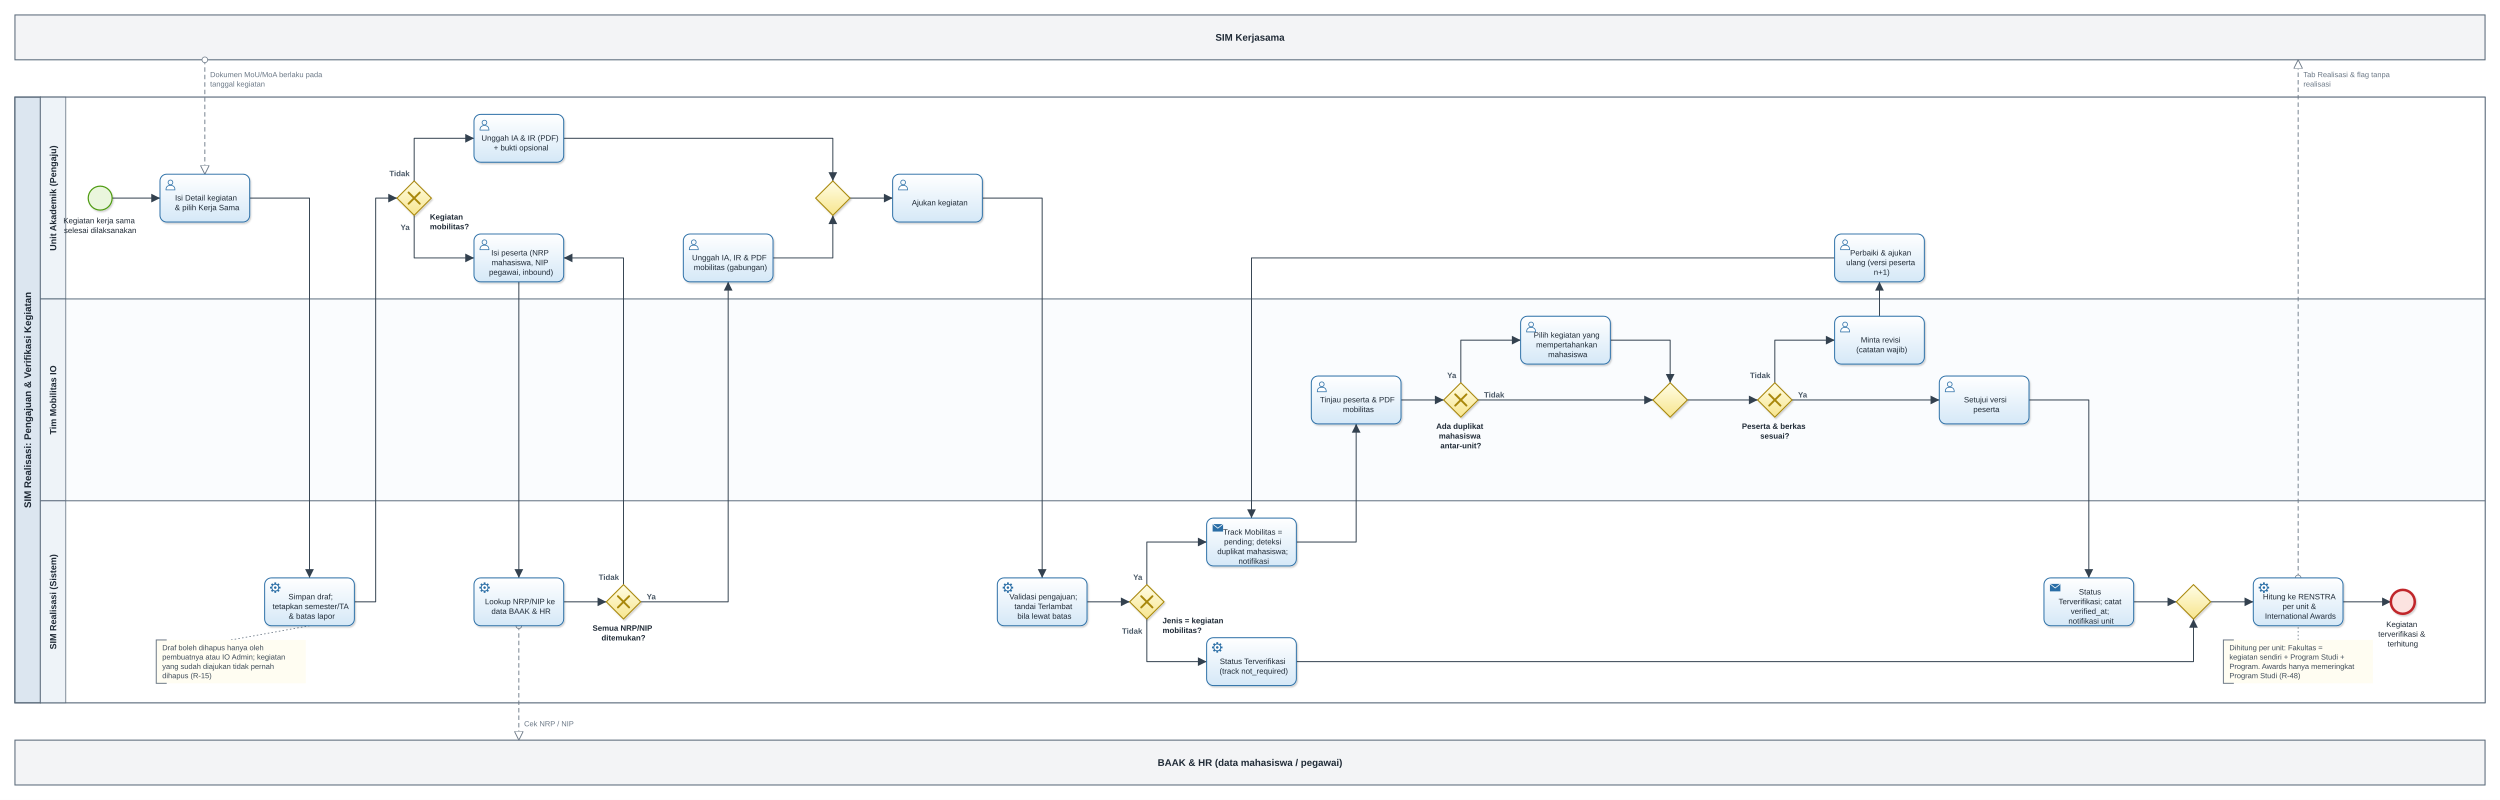
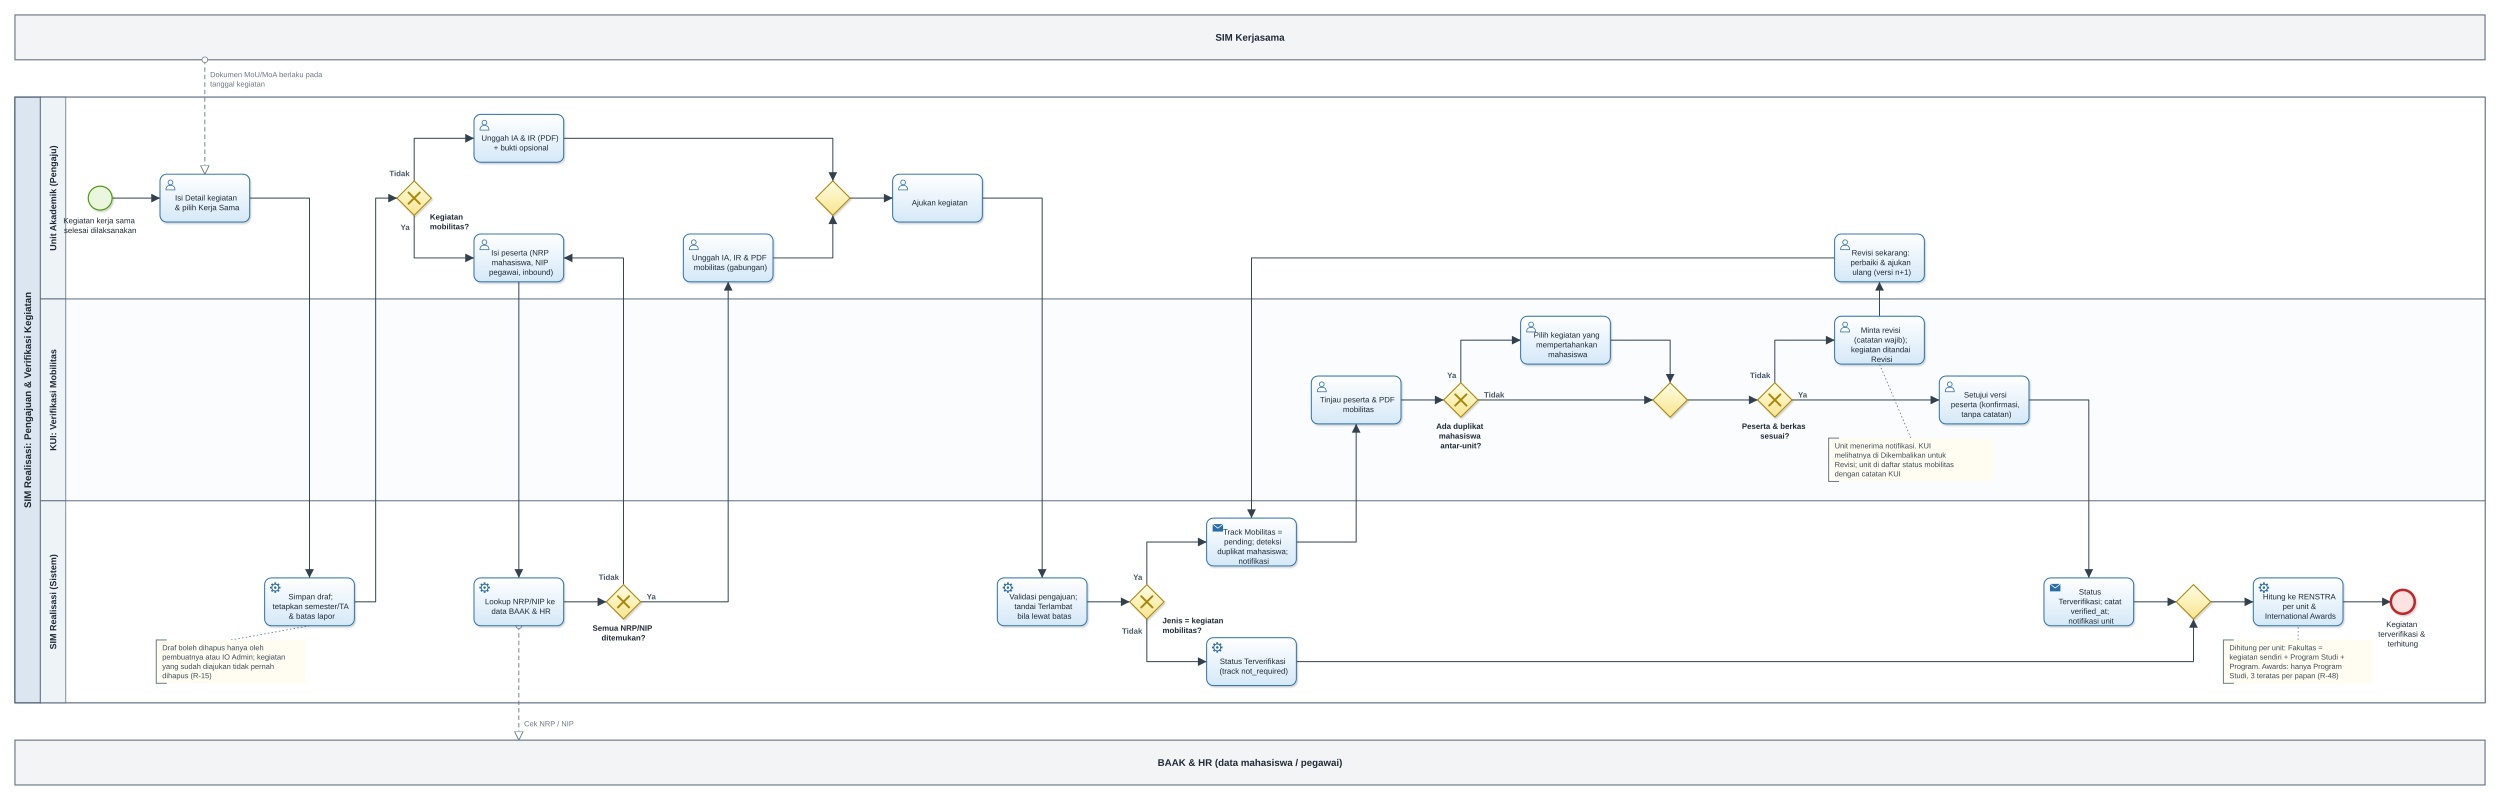
<svg xmlns="http://www.w3.org/2000/svg" viewBox="0 0 3344 1070" width="3344" height="1070" role="img" aria-label="SIM Realisasi: Pengajuan &amp; Verifikasi Kegiatan">
  <defs>
    <linearGradient id="gTask" x1="0" y1="0" x2="0" y2="1">
      <stop offset="0" stop-color="#FFFFFF" />
      <stop offset="1" stop-color="#D5E8F7" />
    </linearGradient>
    <linearGradient id="gGw" x1="0" y1="0" x2="0" y2="1">
      <stop offset="0" stop-color="#FFFDE6" />
      <stop offset="1" stop-color="#F7E58E" />
    </linearGradient>
    <filter id="shadow" x="-10%" y="-10%" width="130%" height="140%">
      <feDropShadow dx="1.5" dy="2" stdDeviation="1.4" flood-color="#000" flood-opacity="0.18" />
    </filter>
    <marker id="arr" viewBox="0 0 10 10" refX="10" refY="5" markerWidth="9" markerHeight="9" orient="auto-start-reverse">
      <path d="M0 0 L10 5 L0 10 z" fill="#33414F" />
    </marker>
    <marker id="marr" viewBox="0 0 10 10" refX="10" refY="5" markerWidth="10" markerHeight="10" orient="auto-start-reverse">
      <path d="M0 0 L10 5 L0 10 z" fill="#FFFFFF" stroke="#6A7785" stroke-width="1" />
    </marker>
    <marker id="mstart" viewBox="0 0 10 10" refX="5" refY="5" markerWidth="8" markerHeight="8">
      <circle cx="5" cy="5" r="4" fill="#FFFFFF" stroke="#6A7785" stroke-width="1" />
    </marker>
  </defs>
  <rect width="3344" height="1070" fill="#FFFFFF" />
  <rect x="20" y="20" width="3304" height="60" fill="#F3F4F6" stroke="#5B6B7B" stroke-width="1.4" />
  <text font-family="Segoe UI, Helvetica Neue, Arial, sans-serif" font-size="13" font-weight="600" fill="#1F2A36" text-anchor="middle">
    <tspan x="1672.0" y="54.5">SIM Kerjasama</tspan>
  </text>
  <rect x="20" y="990" width="3304" height="60" fill="#F3F4F6" stroke="#5B6B7B" stroke-width="1.4" />
  <text font-family="Segoe UI, Helvetica Neue, Arial, sans-serif" font-size="13" font-weight="600" fill="#1F2A36" text-anchor="middle">
    <tspan x="1672.0" y="1024.5">BAAK &amp; HR (data mahasiswa / pegawai)</tspan>
  </text>
  <rect x="20" y="130" width="3304" height="810" fill="#FFFFFF" stroke="#5B6B7B" stroke-width="1.6" />
  <rect x="20" y="130" width="34" height="810" fill="#DCE6F0" stroke="#5B6B7B" stroke-width="1.6" />
  <g transform="rotate(-90 37.0 535.0)">
    <text font-family="Segoe UI, Helvetica Neue, Arial, sans-serif" font-size="13" font-weight="700" fill="#1F2A36" text-anchor="middle">
      <tspan x="37.0" y="539.5">SIM Realisasi: Pengajuan &amp; Verifikasi Kegiatan</tspan>
    </text>
  </g>
  <rect x="54" y="130" width="3270" height="270" fill="#FFFFFF" stroke="#5B6B7B" stroke-width="1" />
  <rect x="54" y="130" width="34" height="270" fill="#EEF3F8" stroke="#5B6B7B" stroke-width="1" />
  <g transform="rotate(-90 71.0 265.0)">
    <text font-family="Segoe UI, Helvetica Neue, Arial, sans-serif" font-size="12" font-weight="600" fill="#1F2A36" text-anchor="middle">
      <tspan x="71.0" y="269.2">Unit Akademik (Pengaju)</tspan>
    </text>
  </g>
  <rect x="54" y="400" width="3270" height="270" fill="#FAFCFE" stroke="#5B6B7B" stroke-width="1" />
  <rect x="54" y="400" width="34" height="270" fill="#EEF3F8" stroke="#5B6B7B" stroke-width="1" />
  <g transform="rotate(-90 71.0 535.0)">
    <text font-family="Segoe UI, Helvetica Neue, Arial, sans-serif" font-size="12" font-weight="600" fill="#1F2A36" text-anchor="middle">
-       <tspan x="71.0" y="539.2">Tim Mobilitas IO</tspan>
+       <tspan x="71.0" y="539.2">KUI: Verifikasi Mobilitas</tspan>
    </text>
  </g>
  <rect x="54" y="670" width="3270" height="270" fill="#FFFFFF" stroke="#5B6B7B" stroke-width="1" />
  <rect x="54" y="670" width="34" height="270" fill="#EEF3F8" stroke="#5B6B7B" stroke-width="1" />
  <g transform="rotate(-90 71.0 805.0)">
    <text font-family="Segoe UI, Helvetica Neue, Arial, sans-serif" font-size="12" font-weight="600" fill="#1F2A36" text-anchor="middle">
      <tspan x="71.0" y="809.2">SIM Realisasi (Sistem)</tspan>
    </text>
  </g>
  <path d="M150.0 265.0 L214.0 265.0" fill="none" stroke="#33414F" stroke-width="1.3" stroke-linejoin="round" marker-end="url(#arr)" />
  <path d="M334.0 265.0 L414.0 265.0 L414.0 773.0" fill="none" stroke="#33414F" stroke-width="1.3" stroke-linejoin="round" marker-end="url(#arr)" />
  <path d="M474.0 805.0 L502.5 805.0 L502.5 265.0 L531.0 265.0" fill="none" stroke="#33414F" stroke-width="1.3" stroke-linejoin="round" marker-end="url(#arr)" />
  <path d="M554.0 242.0 L554.0 185.0 L634.0 185.0" fill="none" stroke="#33414F" stroke-width="1.3" stroke-linejoin="round" marker-end="url(#arr)" />
  <text font-family="Segoe UI, Helvetica Neue, Arial, sans-serif" font-size="10.5" font-weight="600" fill="#4A5866" text-anchor="end">
    <tspan x="548.0" y="235.7">Tidak</tspan>
  </text>
  <path d="M554.0 288.0 L554.0 345.0 L634.0 345.0" fill="none" stroke="#33414F" stroke-width="1.3" stroke-linejoin="round" marker-end="url(#arr)" />
  <text font-family="Segoe UI, Helvetica Neue, Arial, sans-serif" font-size="10.5" font-weight="600" fill="#4A5866" text-anchor="end">
    <tspan x="548.0" y="307.7">Ya</tspan>
  </text>
  <path d="M694.0 377.0 L694.0 773.0" fill="none" stroke="#33414F" stroke-width="1.3" stroke-linejoin="round" marker-end="url(#arr)" />
  <path d="M754.0 805.0 L811.0 805.0" fill="none" stroke="#33414F" stroke-width="1.3" stroke-linejoin="round" marker-end="url(#arr)" />
  <path d="M834.0 782.0 L834.0 345.0 L754.0 345.0" fill="none" stroke="#33414F" stroke-width="1.3" stroke-linejoin="round" marker-end="url(#arr)" />
  <text font-family="Segoe UI, Helvetica Neue, Arial, sans-serif" font-size="10.5" font-weight="600" fill="#4A5866" text-anchor="end">
    <tspan x="828.0" y="775.7">Tidak</tspan>
  </text>
  <path d="M857.0 805.0 L974.0 805.0 L974.0 377.0" fill="none" stroke="#33414F" stroke-width="1.3" stroke-linejoin="round" marker-end="url(#arr)" />
  <text font-family="Segoe UI, Helvetica Neue, Arial, sans-serif" font-size="10.5" font-weight="600" fill="#4A5866" text-anchor="start">
    <tspan x="865.0" y="801.7">Ya</tspan>
  </text>
  <path d="M754.0 185.0 L1114.0 185.0 L1114.0 242.0" fill="none" stroke="#33414F" stroke-width="1.3" stroke-linejoin="round" marker-end="url(#arr)" />
  <path d="M1034.0 345.0 L1114.0 345.0 L1114.0 288.0" fill="none" stroke="#33414F" stroke-width="1.3" stroke-linejoin="round" marker-end="url(#arr)" />
  <path d="M1137.0 265.0 L1194.0 265.0" fill="none" stroke="#33414F" stroke-width="1.3" stroke-linejoin="round" marker-end="url(#arr)" />
  <path d="M1314.0 265.0 L1394.0 265.0 L1394.0 773.0" fill="none" stroke="#33414F" stroke-width="1.3" stroke-linejoin="round" marker-end="url(#arr)" />
  <path d="M1454.0 805.0 L1511.0 805.0" fill="none" stroke="#33414F" stroke-width="1.3" stroke-linejoin="round" marker-end="url(#arr)" />
  <path d="M1534.0 782.0 L1534.0 725.0 L1614.0 725.0" fill="none" stroke="#33414F" stroke-width="1.3" stroke-linejoin="round" marker-end="url(#arr)" />
  <text font-family="Segoe UI, Helvetica Neue, Arial, sans-serif" font-size="10.5" font-weight="600" fill="#4A5866" text-anchor="end">
    <tspan x="1528.0" y="775.7">Ya</tspan>
  </text>
  <path d="M1534.0 828.0 L1534.0 885.0 L1614.0 885.0" fill="none" stroke="#33414F" stroke-width="1.3" stroke-linejoin="round" marker-end="url(#arr)" />
  <text font-family="Segoe UI, Helvetica Neue, Arial, sans-serif" font-size="10.5" font-weight="600" fill="#4A5866" text-anchor="end">
    <tspan x="1528.0" y="847.7">Tidak</tspan>
  </text>
  <path d="M1734.0 885.0 L2934.0 885.0 L2934.0 828.0" fill="none" stroke="#33414F" stroke-width="1.3" stroke-linejoin="round" marker-end="url(#arr)" />
  <path d="M1734.0 725.0 L1814.0 725.0 L1814.0 567.0" fill="none" stroke="#33414F" stroke-width="1.3" stroke-linejoin="round" marker-end="url(#arr)" />
  <path d="M1874.0 535.0 L1931.0 535.0" fill="none" stroke="#33414F" stroke-width="1.3" stroke-linejoin="round" marker-end="url(#arr)" />
  <path d="M1954.0 512.0 L1954.0 455.0 L2034.0 455.0" fill="none" stroke="#33414F" stroke-width="1.3" stroke-linejoin="round" marker-end="url(#arr)" />
  <text font-family="Segoe UI, Helvetica Neue, Arial, sans-serif" font-size="10.5" font-weight="600" fill="#4A5866" text-anchor="end">
    <tspan x="1948.0" y="505.7">Ya</tspan>
  </text>
  <path d="M1977.0 535.0 L2211.0 535.0" fill="none" stroke="#33414F" stroke-width="1.3" stroke-linejoin="round" marker-end="url(#arr)" />
  <text font-family="Segoe UI, Helvetica Neue, Arial, sans-serif" font-size="10.5" font-weight="600" fill="#4A5866" text-anchor="start">
    <tspan x="1985.0" y="531.7">Tidak</tspan>
  </text>
  <path d="M2154.0 455.0 L2234.0 455.0 L2234.0 512.0" fill="none" stroke="#33414F" stroke-width="1.3" stroke-linejoin="round" marker-end="url(#arr)" />
  <path d="M2257.0 535.0 L2351.0 535.0" fill="none" stroke="#33414F" stroke-width="1.3" stroke-linejoin="round" marker-end="url(#arr)" />
  <path d="M2374.0 512.0 L2374.0 455.0 L2454.0 455.0" fill="none" stroke="#33414F" stroke-width="1.3" stroke-linejoin="round" marker-end="url(#arr)" />
  <text font-family="Segoe UI, Helvetica Neue, Arial, sans-serif" font-size="10.5" font-weight="600" fill="#4A5866" text-anchor="end">
    <tspan x="2368.0" y="505.7">Tidak</tspan>
  </text>
  <path d="M2397.0 535.0 L2594.0 535.0" fill="none" stroke="#33414F" stroke-width="1.3" stroke-linejoin="round" marker-end="url(#arr)" />
  <text font-family="Segoe UI, Helvetica Neue, Arial, sans-serif" font-size="10.5" font-weight="600" fill="#4A5866" text-anchor="start">
    <tspan x="2405.0" y="531.7">Ya</tspan>
  </text>
  <path d="M2514.0 423.0 L2514.0 377.0" fill="none" stroke="#33414F" stroke-width="1.3" stroke-linejoin="round" marker-end="url(#arr)" />
  <path d="M2454.0 345.0 L1674.0 345.0 L1674.0 693.0" fill="none" stroke="#33414F" stroke-width="1.3" stroke-linejoin="round" marker-end="url(#arr)" />
  <path d="M2714.0 535.0 L2794.0 535.0 L2794.0 773.0" fill="none" stroke="#33414F" stroke-width="1.3" stroke-linejoin="round" marker-end="url(#arr)" />
  <path d="M2854.0 805.0 L2911.0 805.0" fill="none" stroke="#33414F" stroke-width="1.3" stroke-linejoin="round" marker-end="url(#arr)" />
  <path d="M2957.0 805.0 L3014.0 805.0" fill="none" stroke="#33414F" stroke-width="1.3" stroke-linejoin="round" marker-end="url(#arr)" />
  <path d="M3134.0 805.0 L3198.0 805.0" fill="none" stroke="#33414F" stroke-width="1.3" stroke-linejoin="round" marker-end="url(#arr)" />
  <path d="M274.0 80.0 L274.0 233.0" fill="none" stroke="#6A7785" stroke-width="1.2" stroke-dasharray="6 4" marker-start="url(#mstart)" marker-end="url(#marr)" />
  <text font-family="Segoe UI, Helvetica Neue, Arial, sans-serif" font-size="10" font-weight="normal" fill="#6A7785" text-anchor="start">
    <tspan x="281.0" y="103.2">Dokumen MoU/MoA berlaku pada</tspan>
    <tspan x="281.0" y="115.8">tanggal kegiatan</tspan>
  </text>
  <path d="M694.0 837.0 L694.0 990.0" fill="none" stroke="#6A7785" stroke-width="1.2" stroke-dasharray="6 4" marker-start="url(#mstart)" marker-end="url(#marr)" />
  <text font-family="Segoe UI, Helvetica Neue, Arial, sans-serif" font-size="10" font-weight="normal" fill="#6A7785" text-anchor="start">
    <tspan x="701.0" y="971.5">Cek NRP / NIP</tspan>
  </text>
-   <path d="M3074.0 773.0 L3074.0 80.0" fill="none" stroke="#6A7785" stroke-width="1.2" stroke-dasharray="6 4" marker-start="url(#mstart)" marker-end="url(#marr)" />
-   <text font-family="Segoe UI, Helvetica Neue, Arial, sans-serif" font-size="10" font-weight="normal" fill="#6A7785" text-anchor="start">
-     <tspan x="3081.0" y="103.2">Tab Realisasi &amp; flag tanpa</tspan>
-     <tspan x="3081.0" y="115.8">realisasi</tspan>
+   <path d="M2556.0 586.0 L2514.0 487.0" stroke="#6A7785" stroke-width="1.1" stroke-dasharray="2 3" fill="none" />
+   <rect x="2446.0" y="586.0" width="220" height="58" fill="#FFFDF2" stroke="none" />
+   <path d="M2460.0 586.0 H2446.0 V644.0 H2460.0" fill="none" stroke="#6A7785" stroke-width="1.3" />
+   <text font-family="Segoe UI, Helvetica Neue, Arial, sans-serif" font-size="10" font-weight="normal" fill="#3D4A57" text-anchor="start">
+     <tspan x="2454.0" y="599.8">Unit menerima notifikasi. KUI</tspan>
+     <tspan x="2454.0" y="612.2">melihatnya di Dikembalikan untuk</tspan>
+     <tspan x="2454.0" y="624.8">Revisi; unit di daftar status mobilitas</tspan>
+     <tspan x="2454.0" y="637.2">dengan catatan KUI</tspan>
  </text>
  <path d="M309.0 856.0 L414.0 837.0" stroke="#6A7785" stroke-width="1.1" stroke-dasharray="2 3" fill="none" />
  <rect x="209.0" y="856.0" width="200" height="58" fill="#FFFDF2" stroke="none" />
  <path d="M223.0 856.0 H209.0 V914.0 H223.0" fill="none" stroke="#6A7785" stroke-width="1.3" />
  <text font-family="Segoe UI, Helvetica Neue, Arial, sans-serif" font-size="10" font-weight="normal" fill="#3D4A57" text-anchor="start">
    <tspan x="217.0" y="869.8">Draf boleh dihapus hanya oleh</tspan>
    <tspan x="217.0" y="882.2">pembuatnya atau IO Admin; kegiatan</tspan>
    <tspan x="217.0" y="894.8">yang sudah diajukan tidak pernah</tspan>
    <tspan x="217.0" y="907.2">dihapus (R-15)</tspan>
  </text>
  <path d="M3074.0 856.0 L3074.0 837.0" stroke="#6A7785" stroke-width="1.1" stroke-dasharray="2 3" fill="none" />
  <rect x="2974.0" y="856.0" width="200" height="58" fill="#FFFDF2" stroke="none" />
  <path d="M2988.0 856.0 H2974.0 V914.0 H2988.0" fill="none" stroke="#6A7785" stroke-width="1.3" />
  <text font-family="Segoe UI, Helvetica Neue, Arial, sans-serif" font-size="10" font-weight="normal" fill="#3D4A57" text-anchor="start">
    <tspan x="2982.0" y="869.8">Dihitung per unit: Fakultas =</tspan>
    <tspan x="2982.0" y="882.2">kegiatan sendiri + Program Studi +</tspan>
-     <tspan x="2982.0" y="894.8">Program. Awards hanya memeringkat</tspan>
-     <tspan x="2982.0" y="907.2">Program Studi (R-48)</tspan>
+     <tspan x="2982.0" y="894.8">Program. Awards: hanya Program</tspan>
+     <tspan x="2982.0" y="907.2">Studi, 3 teratas per papan (R-48)</tspan>
  </text>
  <circle cx="134" cy="265" r="16" fill="#EAF6DD" stroke="#4C9A0F" stroke-width="1.6" filter="url(#shadow)" />
  <text font-family="Segoe UI, Helvetica Neue, Arial, sans-serif" font-size="10.5" font-weight="normal" fill="#1F2A36" text-anchor="middle">
    <tspan x="134.0" y="298.7">Kegiatan kerja sama</tspan>
    <tspan x="134.0" y="311.7">selesai dilaksanakan</tspan>
  </text>
  <rect x="214.0" y="233.0" width="120" height="64" rx="9" fill="url(#gTask)" stroke="#2A6EA6" stroke-width="1.3" filter="url(#shadow)" />
  <g fill="none" stroke="#2A6EA6" stroke-width="1">
    <circle cx="228.0" cy="244.0" r="3.2" />
    <path d="M222.0 254.0 q0 -6 6 -6 q6 0 6 6 z" fill="#FFFFFF" />
  </g>
  <text font-family="Segoe UI, Helvetica Neue, Arial, sans-serif" font-size="10.5" font-weight="normal" fill="#1F2A36" text-anchor="middle">
    <tspan x="277.0" y="268.2">Isi Detail kegiatan</tspan>
    <tspan x="277.0" y="281.2">&amp; pilih Kerja Sama</tspan>
  </text>
  <rect x="354.0" y="773.0" width="120" height="64" rx="9" fill="url(#gTask)" stroke="#2A6EA6" stroke-width="1.3" filter="url(#shadow)" />
  <g>
    <rect x="367.0" y="779.0" width="2.4" height="4" transform="rotate(0 368.2 786.0)" fill="#2A6EA6" />
    <rect x="367.0" y="779.0" width="2.4" height="4" transform="rotate(45 368.2 786.0)" fill="#2A6EA6" />
    <rect x="367.0" y="779.0" width="2.4" height="4" transform="rotate(90 368.2 786.0)" fill="#2A6EA6" />
    <rect x="367.0" y="779.0" width="2.4" height="4" transform="rotate(135 368.2 786.0)" fill="#2A6EA6" />
    <rect x="367.0" y="779.0" width="2.4" height="4" transform="rotate(180 368.2 786.0)" fill="#2A6EA6" />
    <rect x="367.0" y="779.0" width="2.4" height="4" transform="rotate(225 368.2 786.0)" fill="#2A6EA6" />
    <rect x="367.0" y="779.0" width="2.4" height="4" transform="rotate(270 368.2 786.0)" fill="#2A6EA6" />
    <rect x="367.0" y="779.0" width="2.4" height="4" transform="rotate(315 368.2 786.0)" fill="#2A6EA6" />
    <circle cx="368.2" cy="786.0" r="4.6" fill="#FFFFFF" stroke="#2A6EA6" stroke-width="1.2" />
    <circle cx="368.2" cy="786.0" r="1.7" fill="#2A6EA6" />
  </g>
  <text font-family="Segoe UI, Helvetica Neue, Arial, sans-serif" font-size="10.5" font-weight="normal" fill="#1F2A36" text-anchor="middle">
    <tspan x="417.0" y="801.7">Simpan draf;</tspan>
    <tspan x="417.0" y="814.7">tetapkan semester/TA</tspan>
    <tspan x="417.0" y="827.7">&amp; batas lapor</tspan>
  </text>
  <path d="M554 242.0 L577.0 265 L554 288.0 L531.0 265 z" fill="url(#gGw)" stroke="#A8870B" stroke-width="1.4" filter="url(#shadow)" />
  <path d="M546.5 257.5 L561.5 272.5 M561.5 257.5 L546.5 272.5" stroke="#A8870B" stroke-width="2.6" stroke-linecap="round" />
  <text font-family="Segoe UI, Helvetica Neue, Arial, sans-serif" font-size="10.5" font-weight="600" fill="#1F2A36" text-anchor="start">
    <tspan x="575.0" y="293.7">Kegiatan</tspan>
    <tspan x="575.0" y="306.7">mobilitas?</tspan>
  </text>
  <rect x="634.0" y="153.0" width="120" height="64" rx="9" fill="url(#gTask)" stroke="#2A6EA6" stroke-width="1.3" filter="url(#shadow)" />
  <g fill="none" stroke="#2A6EA6" stroke-width="1">
    <circle cx="648.0" cy="164.0" r="3.2" />
    <path d="M642.0 174.0 q0 -6 6 -6 q6 0 6 6 z" fill="#FFFFFF" />
  </g>
  <text font-family="Segoe UI, Helvetica Neue, Arial, sans-serif" font-size="10.5" font-weight="normal" fill="#1F2A36" text-anchor="middle">
    <tspan x="697.0" y="188.2">Unggah IA &amp; IR (PDF)</tspan>
    <tspan x="697.0" y="201.2">+ bukti opsional</tspan>
  </text>
  <rect x="634.0" y="313.0" width="120" height="64" rx="9" fill="url(#gTask)" stroke="#2A6EA6" stroke-width="1.3" filter="url(#shadow)" />
  <g fill="none" stroke="#2A6EA6" stroke-width="1">
    <circle cx="648.0" cy="324.0" r="3.2" />
    <path d="M642.0 334.0 q0 -6 6 -6 q6 0 6 6 z" fill="#FFFFFF" />
  </g>
  <text font-family="Segoe UI, Helvetica Neue, Arial, sans-serif" font-size="10.5" font-weight="normal" fill="#1F2A36" text-anchor="middle">
    <tspan x="697.0" y="341.7">Isi peserta (NRP</tspan>
    <tspan x="697.0" y="354.7">mahasiswa, NIP</tspan>
    <tspan x="697.0" y="367.7">pegawai, inbound)</tspan>
  </text>
  <rect x="634.0" y="773.0" width="120" height="64" rx="9" fill="url(#gTask)" stroke="#2A6EA6" stroke-width="1.3" filter="url(#shadow)" />
  <g>
    <rect x="647.0" y="779.0" width="2.4" height="4" transform="rotate(0 648.2 786.0)" fill="#2A6EA6" />
    <rect x="647.0" y="779.0" width="2.4" height="4" transform="rotate(45 648.2 786.0)" fill="#2A6EA6" />
    <rect x="647.0" y="779.0" width="2.4" height="4" transform="rotate(90 648.2 786.0)" fill="#2A6EA6" />
    <rect x="647.0" y="779.0" width="2.4" height="4" transform="rotate(135 648.2 786.0)" fill="#2A6EA6" />
    <rect x="647.0" y="779.0" width="2.4" height="4" transform="rotate(180 648.2 786.0)" fill="#2A6EA6" />
    <rect x="647.0" y="779.0" width="2.4" height="4" transform="rotate(225 648.2 786.0)" fill="#2A6EA6" />
    <rect x="647.0" y="779.0" width="2.4" height="4" transform="rotate(270 648.2 786.0)" fill="#2A6EA6" />
    <rect x="647.0" y="779.0" width="2.4" height="4" transform="rotate(315 648.2 786.0)" fill="#2A6EA6" />
    <circle cx="648.2" cy="786.0" r="4.6" fill="#FFFFFF" stroke="#2A6EA6" stroke-width="1.2" />
    <circle cx="648.2" cy="786.0" r="1.7" fill="#2A6EA6" />
  </g>
  <text font-family="Segoe UI, Helvetica Neue, Arial, sans-serif" font-size="10.5" font-weight="normal" fill="#1F2A36" text-anchor="middle">
    <tspan x="697.0" y="808.2">Lookup NRP/NIP ke</tspan>
    <tspan x="697.0" y="821.2">data BAAK &amp; HR</tspan>
  </text>
  <path d="M834 782.0 L857.0 805 L834 828.0 L811.0 805 z" fill="url(#gGw)" stroke="#A8870B" stroke-width="1.4" filter="url(#shadow)" />
  <path d="M826.5 797.5 L841.5 812.5 M841.5 797.5 L826.5 812.5" stroke="#A8870B" stroke-width="2.6" stroke-linecap="round" />
  <text font-family="Segoe UI, Helvetica Neue, Arial, sans-serif" font-size="10.5" font-weight="600" fill="#1F2A36" text-anchor="middle">
    <tspan x="834.0" y="843.7">Semua NRP/NIP</tspan>
    <tspan x="834.0" y="856.7">ditemukan?</tspan>
  </text>
  <rect x="914.0" y="313.0" width="120" height="64" rx="9" fill="url(#gTask)" stroke="#2A6EA6" stroke-width="1.3" filter="url(#shadow)" />
  <g fill="none" stroke="#2A6EA6" stroke-width="1">
    <circle cx="928.0" cy="324.0" r="3.2" />
    <path d="M922.0 334.0 q0 -6 6 -6 q6 0 6 6 z" fill="#FFFFFF" />
  </g>
  <text font-family="Segoe UI, Helvetica Neue, Arial, sans-serif" font-size="10.5" font-weight="normal" fill="#1F2A36" text-anchor="middle">
    <tspan x="977.0" y="348.2">Unggah IA, IR &amp; PDF</tspan>
    <tspan x="977.0" y="361.2">mobilitas (gabungan)</tspan>
  </text>
  <path d="M1114 242.0 L1137.0 265 L1114 288.0 L1091.0 265 z" fill="url(#gGw)" stroke="#A8870B" stroke-width="1.4" filter="url(#shadow)" />
  <rect x="1194.0" y="233.0" width="120" height="64" rx="9" fill="url(#gTask)" stroke="#2A6EA6" stroke-width="1.3" filter="url(#shadow)" />
  <g fill="none" stroke="#2A6EA6" stroke-width="1">
    <circle cx="1208.0" cy="244.0" r="3.2" />
    <path d="M1202.0 254.0 q0 -6 6 -6 q6 0 6 6 z" fill="#FFFFFF" />
  </g>
  <text font-family="Segoe UI, Helvetica Neue, Arial, sans-serif" font-size="10.5" font-weight="normal" fill="#1F2A36" text-anchor="middle">
    <tspan x="1257.0" y="274.7">Ajukan kegiatan</tspan>
  </text>
  <rect x="1334.0" y="773.0" width="120" height="64" rx="9" fill="url(#gTask)" stroke="#2A6EA6" stroke-width="1.3" filter="url(#shadow)" />
  <g>
    <rect x="1347.0" y="779.0" width="2.4" height="4" transform="rotate(0 1348.2 786.0)" fill="#2A6EA6" />
    <rect x="1347.0" y="779.0" width="2.4" height="4" transform="rotate(45 1348.2 786.0)" fill="#2A6EA6" />
    <rect x="1347.0" y="779.0" width="2.4" height="4" transform="rotate(90 1348.2 786.0)" fill="#2A6EA6" />
    <rect x="1347.0" y="779.0" width="2.4" height="4" transform="rotate(135 1348.2 786.0)" fill="#2A6EA6" />
    <rect x="1347.0" y="779.0" width="2.4" height="4" transform="rotate(180 1348.2 786.0)" fill="#2A6EA6" />
    <rect x="1347.0" y="779.0" width="2.4" height="4" transform="rotate(225 1348.2 786.0)" fill="#2A6EA6" />
    <rect x="1347.0" y="779.0" width="2.4" height="4" transform="rotate(270 1348.2 786.0)" fill="#2A6EA6" />
    <rect x="1347.0" y="779.0" width="2.4" height="4" transform="rotate(315 1348.2 786.0)" fill="#2A6EA6" />
    <circle cx="1348.2" cy="786.0" r="4.6" fill="#FFFFFF" stroke="#2A6EA6" stroke-width="1.2" />
    <circle cx="1348.2" cy="786.0" r="1.7" fill="#2A6EA6" />
  </g>
  <text font-family="Segoe UI, Helvetica Neue, Arial, sans-serif" font-size="10.5" font-weight="normal" fill="#1F2A36" text-anchor="middle">
    <tspan x="1397.0" y="801.7">Validasi pengajuan;</tspan>
    <tspan x="1397.0" y="814.7">tandai Terlambat</tspan>
    <tspan x="1397.0" y="827.7">bila lewat batas</tspan>
  </text>
  <path d="M1534 782.0 L1557.0 805 L1534 828.0 L1511.0 805 z" fill="url(#gGw)" stroke="#A8870B" stroke-width="1.4" filter="url(#shadow)" />
  <path d="M1526.5 797.5 L1541.5 812.5 M1541.5 797.5 L1526.5 812.5" stroke="#A8870B" stroke-width="2.6" stroke-linecap="round" />
  <text font-family="Segoe UI, Helvetica Neue, Arial, sans-serif" font-size="10.5" font-weight="600" fill="#1F2A36" text-anchor="start">
    <tspan x="1555.0" y="833.7">Jenis = kegiatan</tspan>
    <tspan x="1555.0" y="846.7">mobilitas?</tspan>
  </text>
  <rect x="1614.0" y="853.0" width="120" height="64" rx="9" fill="url(#gTask)" stroke="#2A6EA6" stroke-width="1.3" filter="url(#shadow)" />
  <g>
    <rect x="1627.0" y="859.0" width="2.4" height="4" transform="rotate(0 1628.2 866.0)" fill="#2A6EA6" />
    <rect x="1627.0" y="859.0" width="2.4" height="4" transform="rotate(45 1628.2 866.0)" fill="#2A6EA6" />
    <rect x="1627.0" y="859.0" width="2.4" height="4" transform="rotate(90 1628.2 866.0)" fill="#2A6EA6" />
    <rect x="1627.0" y="859.0" width="2.4" height="4" transform="rotate(135 1628.2 866.0)" fill="#2A6EA6" />
    <rect x="1627.0" y="859.0" width="2.4" height="4" transform="rotate(180 1628.2 866.0)" fill="#2A6EA6" />
    <rect x="1627.0" y="859.0" width="2.4" height="4" transform="rotate(225 1628.2 866.0)" fill="#2A6EA6" />
    <rect x="1627.0" y="859.0" width="2.4" height="4" transform="rotate(270 1628.2 866.0)" fill="#2A6EA6" />
    <rect x="1627.0" y="859.0" width="2.4" height="4" transform="rotate(315 1628.2 866.0)" fill="#2A6EA6" />
    <circle cx="1628.2" cy="866.0" r="4.6" fill="#FFFFFF" stroke="#2A6EA6" stroke-width="1.2" />
    <circle cx="1628.2" cy="866.0" r="1.7" fill="#2A6EA6" />
  </g>
  <text font-family="Segoe UI, Helvetica Neue, Arial, sans-serif" font-size="10.5" font-weight="normal" fill="#1F2A36" text-anchor="middle">
    <tspan x="1677.0" y="888.2">Status Terverifikasi</tspan>
    <tspan x="1677.0" y="901.2">(track not_required)</tspan>
  </text>
  <rect x="1614.0" y="693.0" width="120" height="64" rx="9" fill="url(#gTask)" stroke="#2A6EA6" stroke-width="1.3" filter="url(#shadow)" />
  <g>
    <rect x="1622.0" y="701.0" width="14" height="10" fill="#2A6EA6" />
    <path d="M1622.0 701.0 l7 5.5 l7 -5.5" fill="none" stroke="#FFFFFF" stroke-width="1" />
  </g>
  <text font-family="Segoe UI, Helvetica Neue, Arial, sans-serif" font-size="10.5" font-weight="normal" fill="#1F2A36" text-anchor="middle">
    <tspan x="1677.0" y="715.2">Track Mobilitas =</tspan>
    <tspan x="1677.0" y="728.2">pending; deteksi</tspan>
    <tspan x="1677.0" y="741.2">duplikat mahasiswa;</tspan>
    <tspan x="1677.0" y="754.2">notifikasi</tspan>
  </text>
  <rect x="1754.0" y="503.0" width="120" height="64" rx="9" fill="url(#gTask)" stroke="#2A6EA6" stroke-width="1.3" filter="url(#shadow)" />
  <g fill="none" stroke="#2A6EA6" stroke-width="1">
    <circle cx="1768.0" cy="514.0" r="3.2" />
    <path d="M1762.0 524.0 q0 -6 6 -6 q6 0 6 6 z" fill="#FFFFFF" />
  </g>
  <text font-family="Segoe UI, Helvetica Neue, Arial, sans-serif" font-size="10.5" font-weight="normal" fill="#1F2A36" text-anchor="middle">
    <tspan x="1817.0" y="538.2">Tinjau peserta &amp; PDF</tspan>
    <tspan x="1817.0" y="551.2">mobilitas</tspan>
  </text>
  <path d="M1954 512.0 L1977.0 535 L1954 558.0 L1931.0 535 z" fill="url(#gGw)" stroke="#A8870B" stroke-width="1.4" filter="url(#shadow)" />
  <path d="M1946.5 527.5 L1961.5 542.5 M1961.5 527.5 L1946.5 542.5" stroke="#A8870B" stroke-width="2.6" stroke-linecap="round" />
  <text font-family="Segoe UI, Helvetica Neue, Arial, sans-serif" font-size="10.5" font-weight="600" fill="#1F2A36" text-anchor="middle">
    <tspan x="1954.0" y="573.7">Ada duplikat</tspan>
    <tspan x="1954.0" y="586.7">mahasiswa</tspan>
    <tspan x="1954.0" y="599.7">antar-unit?</tspan>
  </text>
  <rect x="2034.0" y="423.0" width="120" height="64" rx="9" fill="url(#gTask)" stroke="#2A6EA6" stroke-width="1.3" filter="url(#shadow)" />
  <g fill="none" stroke="#2A6EA6" stroke-width="1">
    <circle cx="2048.0" cy="434.0" r="3.2" />
    <path d="M2042.0 444.0 q0 -6 6 -6 q6 0 6 6 z" fill="#FFFFFF" />
  </g>
  <text font-family="Segoe UI, Helvetica Neue, Arial, sans-serif" font-size="10.5" font-weight="normal" fill="#1F2A36" text-anchor="middle">
    <tspan x="2097.0" y="451.7">Pilih kegiatan yang</tspan>
    <tspan x="2097.0" y="464.7">mempertahankan</tspan>
    <tspan x="2097.0" y="477.7">mahasiswa</tspan>
  </text>
  <path d="M2234 512.0 L2257.0 535 L2234 558.0 L2211.0 535 z" fill="url(#gGw)" stroke="#A8870B" stroke-width="1.4" filter="url(#shadow)" />
  <path d="M2374 512.0 L2397.0 535 L2374 558.0 L2351.0 535 z" fill="url(#gGw)" stroke="#A8870B" stroke-width="1.4" filter="url(#shadow)" />
  <path d="M2366.5 527.5 L2381.5 542.5 M2381.5 527.5 L2366.5 542.5" stroke="#A8870B" stroke-width="2.6" stroke-linecap="round" />
  <text font-family="Segoe UI, Helvetica Neue, Arial, sans-serif" font-size="10.5" font-weight="600" fill="#1F2A36" text-anchor="middle">
    <tspan x="2374.0" y="573.7">Peserta &amp; berkas</tspan>
    <tspan x="2374.0" y="586.7">sesuai?</tspan>
  </text>
  <rect x="2454.0" y="423.0" width="120" height="64" rx="9" fill="url(#gTask)" stroke="#2A6EA6" stroke-width="1.3" filter="url(#shadow)" />
  <g fill="none" stroke="#2A6EA6" stroke-width="1">
    <circle cx="2468.0" cy="434.0" r="3.2" />
    <path d="M2462.0 444.0 q0 -6 6 -6 q6 0 6 6 z" fill="#FFFFFF" />
  </g>
  <text font-family="Segoe UI, Helvetica Neue, Arial, sans-serif" font-size="10.5" font-weight="normal" fill="#1F2A36" text-anchor="middle">
-     <tspan x="2517.0" y="458.2">Minta revisi</tspan>
-     <tspan x="2517.0" y="471.2">(catatan wajib)</tspan>
+     <tspan x="2517.0" y="445.2">Minta revisi</tspan>
+     <tspan x="2517.0" y="458.2">(catatan wajib);</tspan>
+     <tspan x="2517.0" y="471.2">kegiatan ditandai</tspan>
+     <tspan x="2517.0" y="484.2">Revisi</tspan>
  </text>
  <rect x="2454.0" y="313.0" width="120" height="64" rx="9" fill="url(#gTask)" stroke="#2A6EA6" stroke-width="1.3" filter="url(#shadow)" />
  <g fill="none" stroke="#2A6EA6" stroke-width="1">
    <circle cx="2468.0" cy="324.0" r="3.2" />
    <path d="M2462.0 334.0 q0 -6 6 -6 q6 0 6 6 z" fill="#FFFFFF" />
  </g>
  <text font-family="Segoe UI, Helvetica Neue, Arial, sans-serif" font-size="10.5" font-weight="normal" fill="#1F2A36" text-anchor="middle">
-     <tspan x="2517.0" y="341.7">Perbaiki &amp; ajukan</tspan>
-     <tspan x="2517.0" y="354.7">ulang (versi peserta</tspan>
-     <tspan x="2517.0" y="367.7">n+1)</tspan>
+     <tspan x="2517.0" y="341.7">Revisi sekarang:</tspan>
+     <tspan x="2517.0" y="354.7">perbaiki &amp; ajukan</tspan>
+     <tspan x="2517.0" y="367.7">ulang (versi n+1)</tspan>
  </text>
  <rect x="2594.0" y="503.0" width="120" height="64" rx="9" fill="url(#gTask)" stroke="#2A6EA6" stroke-width="1.3" filter="url(#shadow)" />
  <g fill="none" stroke="#2A6EA6" stroke-width="1">
    <circle cx="2608.0" cy="514.0" r="3.2" />
    <path d="M2602.0 524.0 q0 -6 6 -6 q6 0 6 6 z" fill="#FFFFFF" />
  </g>
  <text font-family="Segoe UI, Helvetica Neue, Arial, sans-serif" font-size="10.5" font-weight="normal" fill="#1F2A36" text-anchor="middle">
-     <tspan x="2657.0" y="538.2">Setujui versi</tspan>
-     <tspan x="2657.0" y="551.2">peserta</tspan>
+     <tspan x="2657.0" y="531.7">Setujui versi</tspan>
+     <tspan x="2657.0" y="544.7">peserta (konfirmasi,</tspan>
+     <tspan x="2657.0" y="557.7">tanpa catatan)</tspan>
  </text>
  <rect x="2734.0" y="773.0" width="120" height="64" rx="9" fill="url(#gTask)" stroke="#2A6EA6" stroke-width="1.3" filter="url(#shadow)" />
  <g>
    <rect x="2742.0" y="781.0" width="14" height="10" fill="#2A6EA6" />
    <path d="M2742.0 781.0 l7 5.5 l7 -5.5" fill="none" stroke="#FFFFFF" stroke-width="1" />
  </g>
  <text font-family="Segoe UI, Helvetica Neue, Arial, sans-serif" font-size="10.5" font-weight="normal" fill="#1F2A36" text-anchor="middle">
    <tspan x="2797.0" y="795.2">Status</tspan>
    <tspan x="2797.0" y="808.2">Terverifikasi; catat</tspan>
    <tspan x="2797.0" y="821.2">verified_at;</tspan>
    <tspan x="2797.0" y="834.2">notifikasi unit</tspan>
  </text>
  <path d="M2934 782.0 L2957.0 805 L2934 828.0 L2911.0 805 z" fill="url(#gGw)" stroke="#A8870B" stroke-width="1.4" filter="url(#shadow)" />
  <rect x="3014.0" y="773.0" width="120" height="64" rx="9" fill="url(#gTask)" stroke="#2A6EA6" stroke-width="1.3" filter="url(#shadow)" />
  <g>
    <rect x="3027.0" y="779.0" width="2.4" height="4" transform="rotate(0 3028.2 786.0)" fill="#2A6EA6" />
    <rect x="3027.0" y="779.0" width="2.4" height="4" transform="rotate(45 3028.2 786.0)" fill="#2A6EA6" />
    <rect x="3027.0" y="779.0" width="2.4" height="4" transform="rotate(90 3028.2 786.0)" fill="#2A6EA6" />
    <rect x="3027.0" y="779.0" width="2.4" height="4" transform="rotate(135 3028.2 786.0)" fill="#2A6EA6" />
    <rect x="3027.0" y="779.0" width="2.4" height="4" transform="rotate(180 3028.2 786.0)" fill="#2A6EA6" />
    <rect x="3027.0" y="779.0" width="2.4" height="4" transform="rotate(225 3028.2 786.0)" fill="#2A6EA6" />
    <rect x="3027.0" y="779.0" width="2.4" height="4" transform="rotate(270 3028.2 786.0)" fill="#2A6EA6" />
    <rect x="3027.0" y="779.0" width="2.4" height="4" transform="rotate(315 3028.2 786.0)" fill="#2A6EA6" />
    <circle cx="3028.2" cy="786.0" r="4.6" fill="#FFFFFF" stroke="#2A6EA6" stroke-width="1.2" />
    <circle cx="3028.2" cy="786.0" r="1.7" fill="#2A6EA6" />
  </g>
  <text font-family="Segoe UI, Helvetica Neue, Arial, sans-serif" font-size="10.5" font-weight="normal" fill="#1F2A36" text-anchor="middle">
    <tspan x="3077.0" y="801.7">Hitung ke RENSTRA</tspan>
    <tspan x="3077.0" y="814.7">per unit &amp;</tspan>
    <tspan x="3077.0" y="827.7">International Awards</tspan>
  </text>
  <circle cx="3214" cy="805" r="16" fill="#FCE3E0" stroke="#C0262C" stroke-width="3.4" filter="url(#shadow)" />
  <text font-family="Segoe UI, Helvetica Neue, Arial, sans-serif" font-size="10.5" font-weight="normal" fill="#1F2A36" text-anchor="middle">
    <tspan x="3214.0" y="838.7">Kegiatan</tspan>
    <tspan x="3214.0" y="851.7">terverifikasi &amp;</tspan>
    <tspan x="3214.0" y="864.7">terhitung</tspan>
  </text>
</svg>
